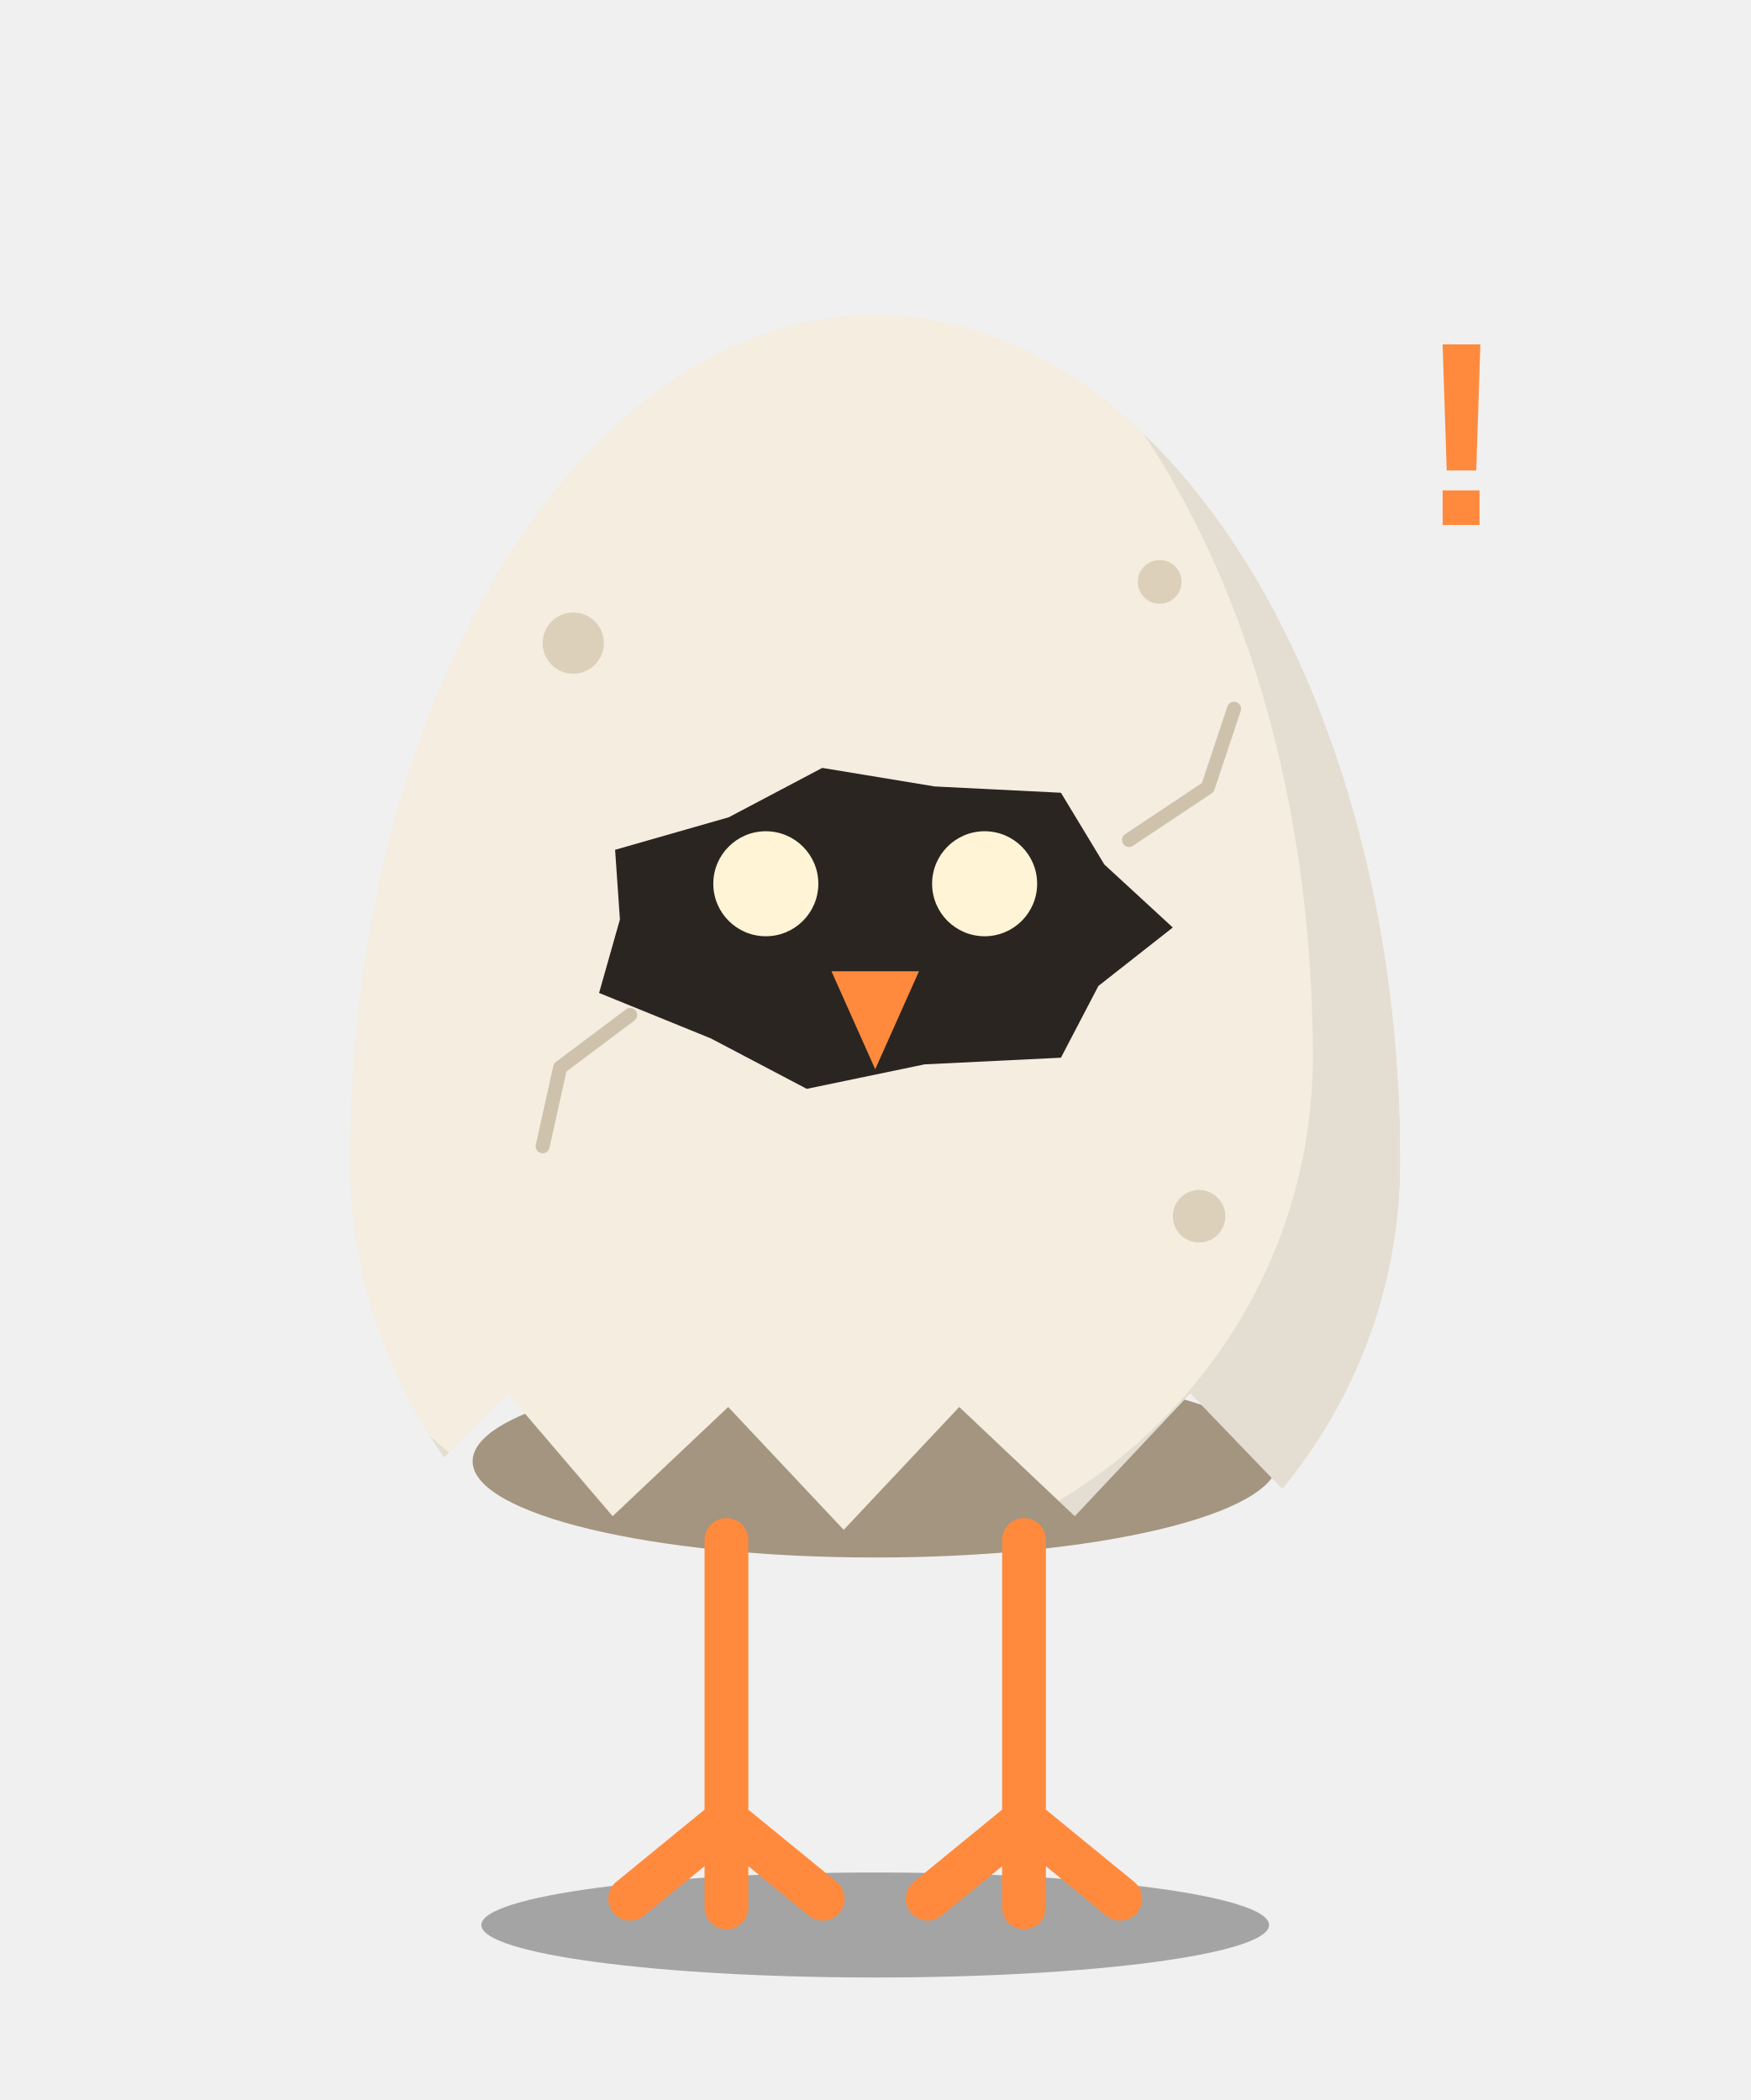
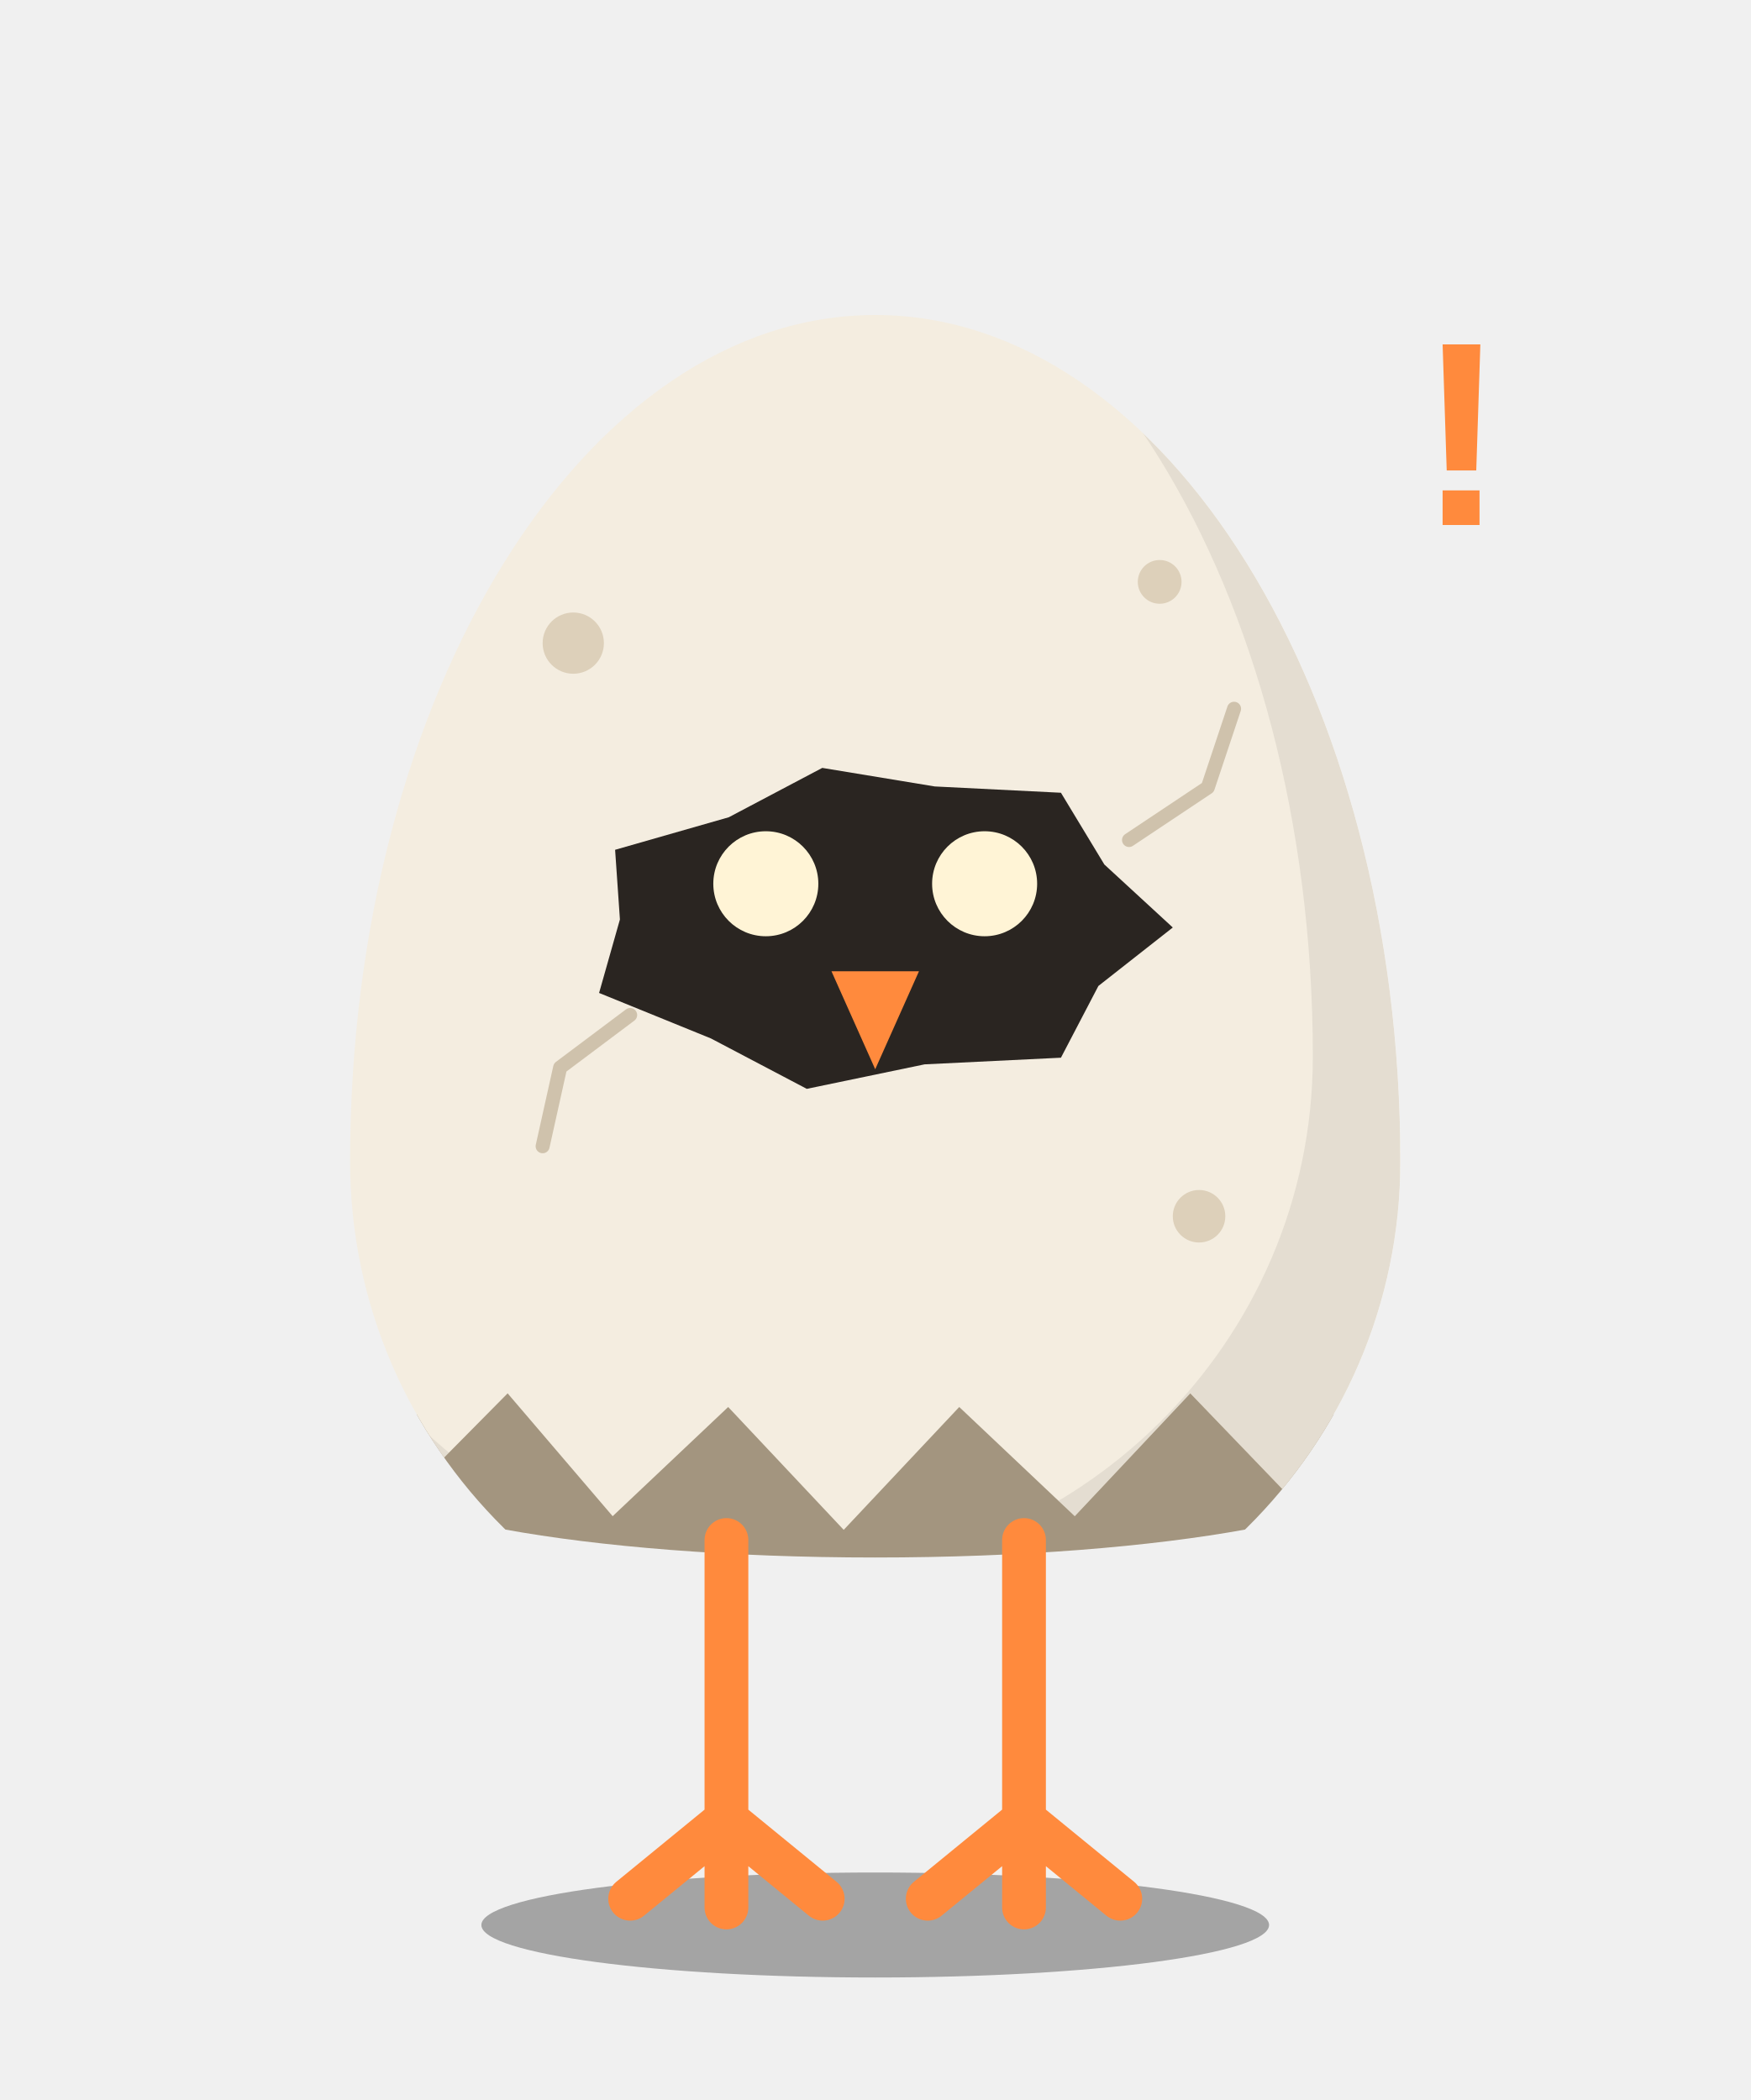
<svg xmlns="http://www.w3.org/2000/svg" viewBox="-10 -30 200 240" width="400" height="480" role="img" aria-label="Optik, uyari">
  <defs>
+     <clipPath id="yumurta">
+       <path d="M30 102.72A60 96.72 0 0 1 150 102.72A60 59.28 0 0 1 30 102.72Z" />
+     </clipPath>
    <clipPath id="kirik">
      <polygon points="30,6 150,6 150,130.8 138,141.72 126,129.24 112.8,143.28 99.6,130.8 86.4,144.84 73.2,130.8 60,143.28 48,129.24 37.2,140.16 30,130.8" />
    </clipPath>
    <mask id="golgeMaske">
      <path d="M30 102.72A60 96.72 0 0 1 150 102.72A60 59.28 0 0 1 30 102.72Z" fill="#fff" />
      <path d="M30 102.72A60 96.72 0 0 1 150 102.72A60 59.28 0 0 1 30 102.72Z" fill="#000" transform="translate(-10 -12)" />
    </mask>
    <clipPath id="delik">
      <polygon points="124.00,76.00 115.50,82.68 111.22,90.88 95.64,91.64 82.18,94.44 71.23,88.68 58.45,83.48 60.83,75.08 60.28,67.12 73.27,63.40 83.95,57.76 96.80,59.88 111.22,60.60 116.18,68.80" />
    </clipPath>
  </defs>
  <ellipse id="golge" cx="90" cy="190" rx="45" ry="6" fill="#000000" opacity="0.32" />
  <g id="govde-ve-bacaklar">
    <g id="ic-duvar">
-       <ellipse cx="90" cy="137" rx="46" ry="11" fill="#A3957F" />
+       <ellipse cx="90" cy="137" rx="60" ry="11" fill="#A3957F" clip-path="url(#yumurta)" />
    </g>
    <g id="bacaklar">
      <path id="bacak-sol" d="M73 146V178M73 178L62 187M73 178V188M73 178L84 187" fill="none" stroke="#FF8A3D" stroke-width="5" stroke-linecap="round" stroke-linejoin="round" />
      <path id="bacak-sag" d="M107 146V178M107 178L96 187M107 178V188M107 178L118 187" fill="none" stroke="#FF8A3D" stroke-width="5" stroke-linecap="round" stroke-linejoin="round" />
    </g>
    <g id="kabuk">
      <g clip-path="url(#kirik)">
        <path d="M30 102.72A60 96.72 0 0 1 150 102.72A60 59.28 0 0 1 30 102.72Z" fill="#F4EDE0" />
        <path d="M30 102.72A60 96.72 0 0 1 150 102.72A60 59.28 0 0 1 30 102.72Z" fill="#000000" opacity="0.07" mask="url(#golgeMaske)" />
        <circle cx="55.5" cy="43.5" r="3.5" fill="#DDD0BA" />
        <circle cx="122.5" cy="36.5" r="2.5" fill="#DDD0BA" />
        <circle cx="127" cy="109" r="3" fill="#DDD0BA" />
        <path id="catlaklar" d="M119 66L128 60L131 51M62 86L54 92L52 101" fill="none" stroke="#CFC2AC" stroke-width="1.6" stroke-linecap="round" stroke-linejoin="round" />
        <polygon points="124.00,76.00 115.50,82.68 111.22,90.88 95.64,91.64 82.18,94.44 71.23,88.68 58.45,83.48 60.83,75.08 60.28,67.12 73.27,63.40 83.95,57.76 96.80,59.88 111.22,60.60 116.18,68.80" fill="#2A2521" />
        <g id="yuz" clip-path="url(#delik)">
          <g id="gozler">
            <rect x="71.50" y="65.00" width="12" height="12" rx="6" fill="#FFF4D6" />
            <rect x="96.50" y="65.00" width="12" height="12" rx="6" fill="#FFF4D6" />
          </g>
          <path id="gaga" d="M85 81H95L90 92.20Z" fill="#FF8A3D" />
        </g>
      </g>
    </g>
  </g>
  <g id="ekler">
    <text x="152" y="30" font-family="Space Grotesk, Arial, sans-serif" font-weight="700" font-size="30" fill="#FF8A3D">!</text>
  </g>
</svg>
